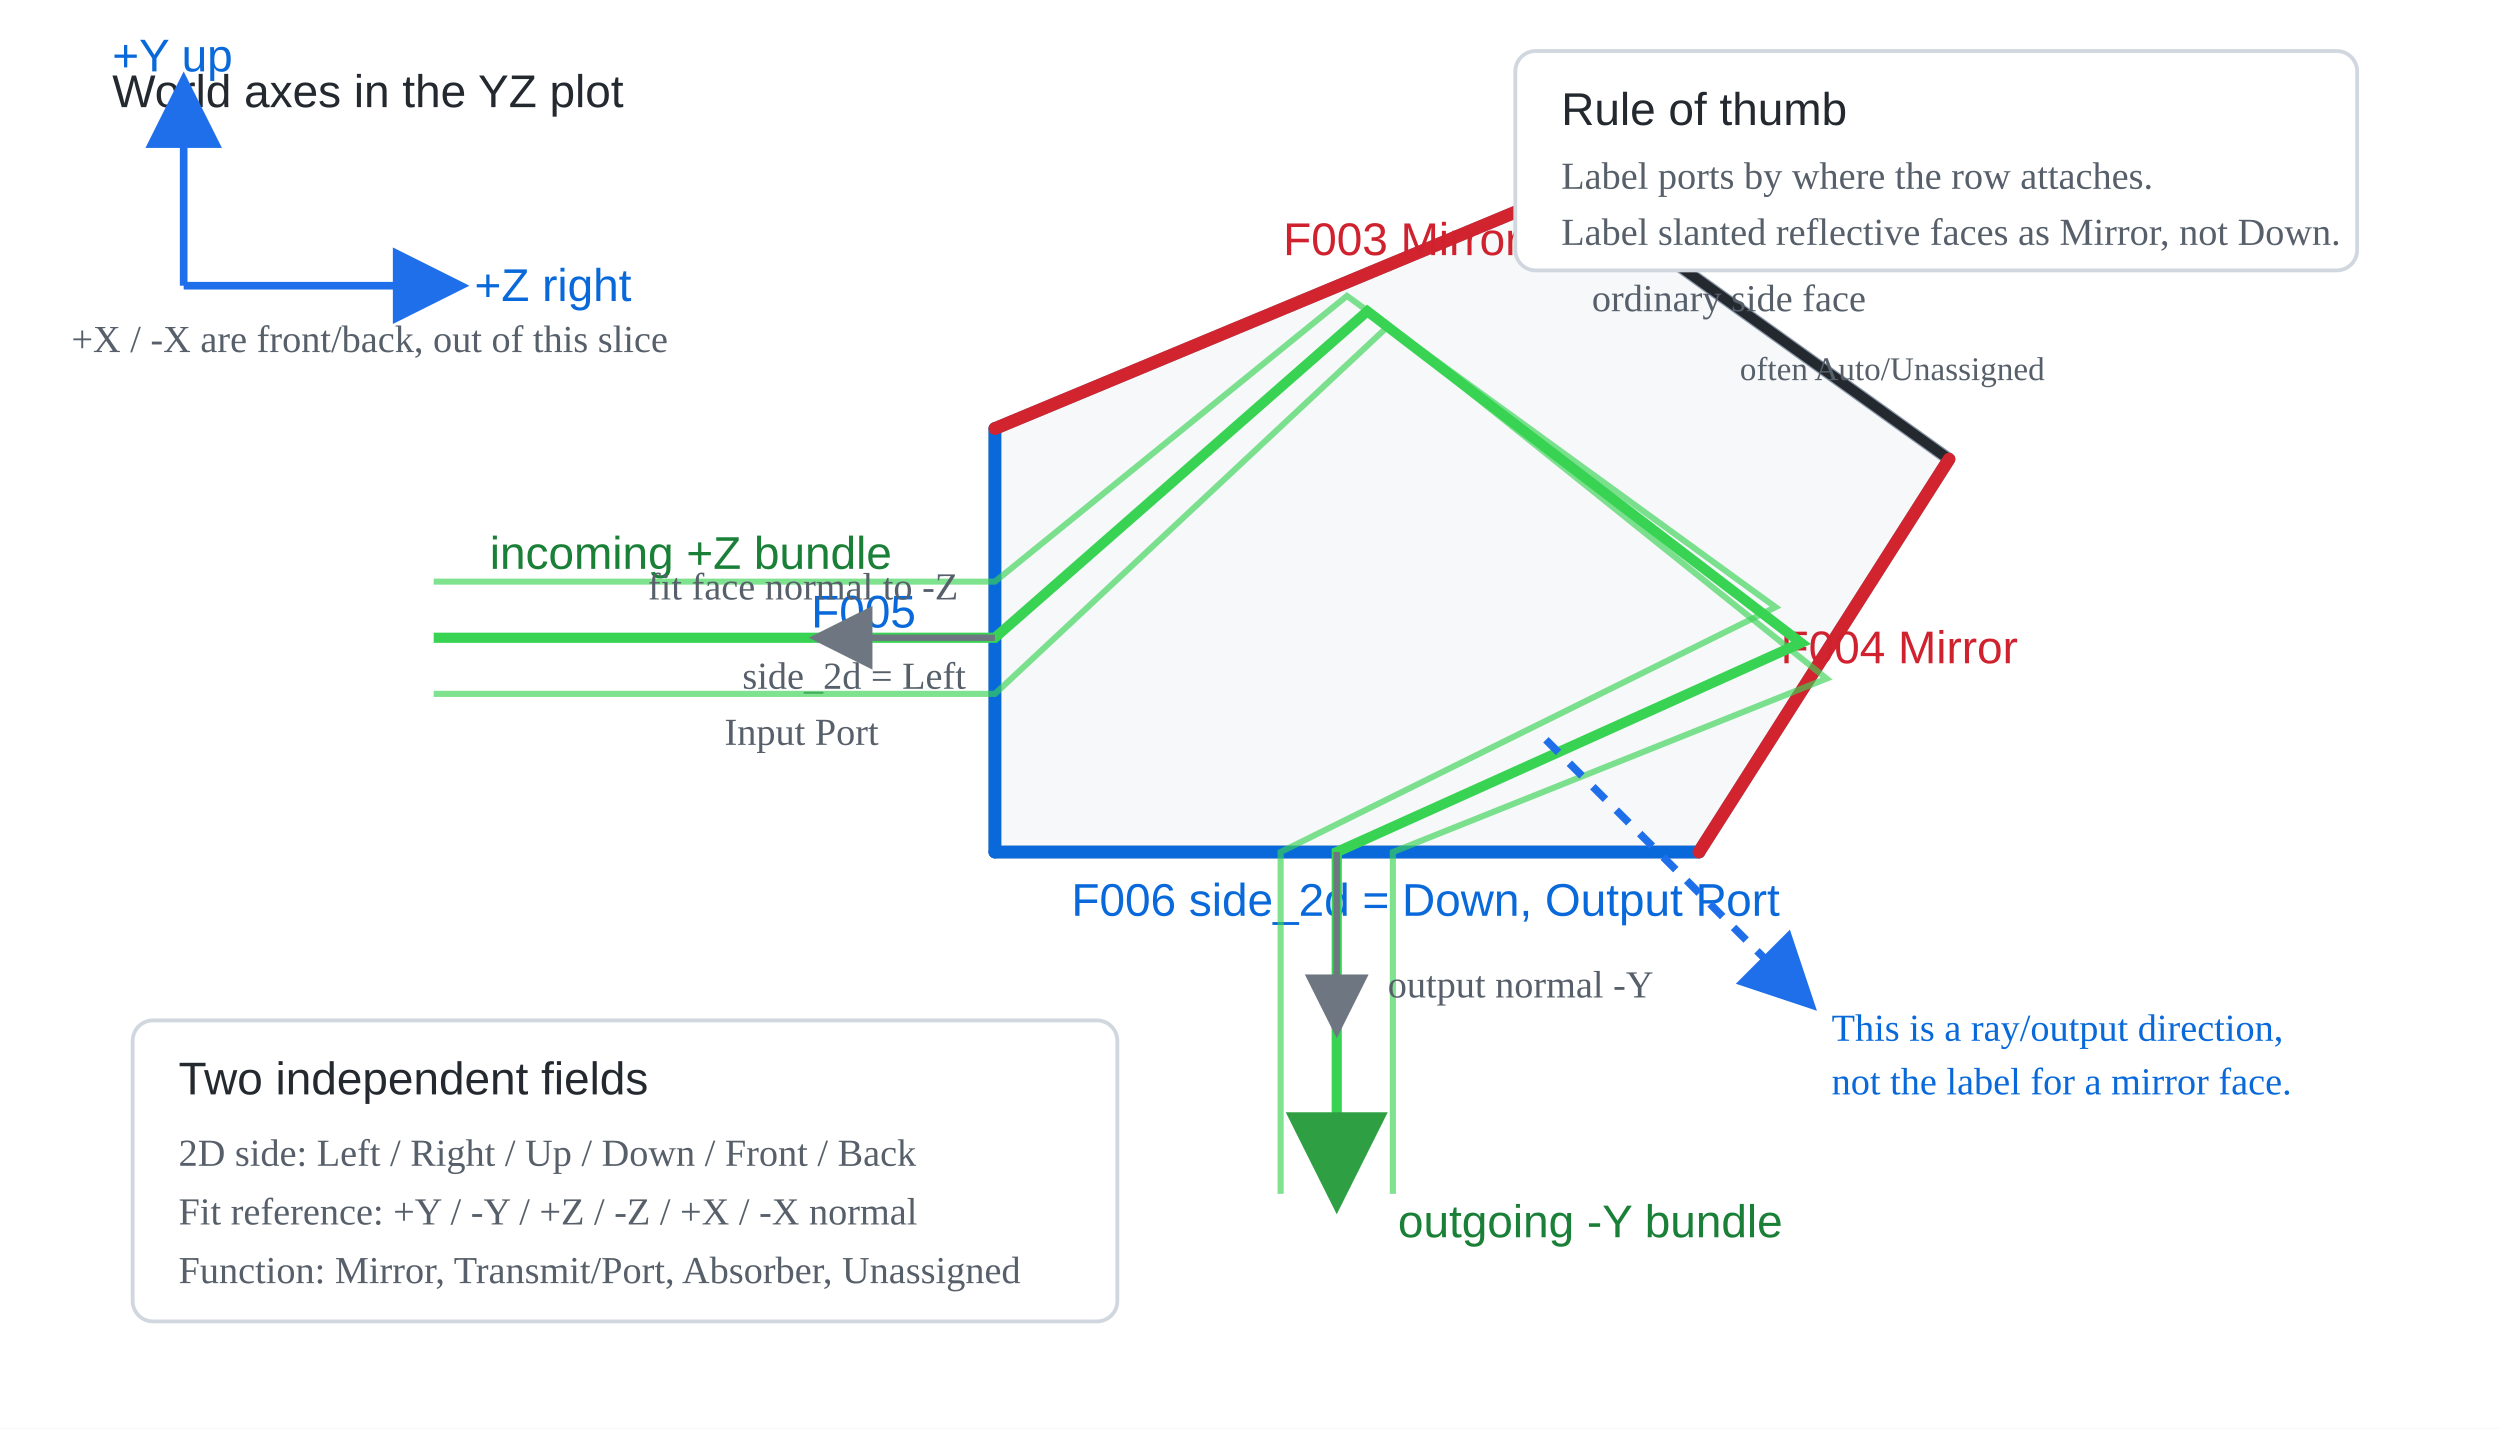
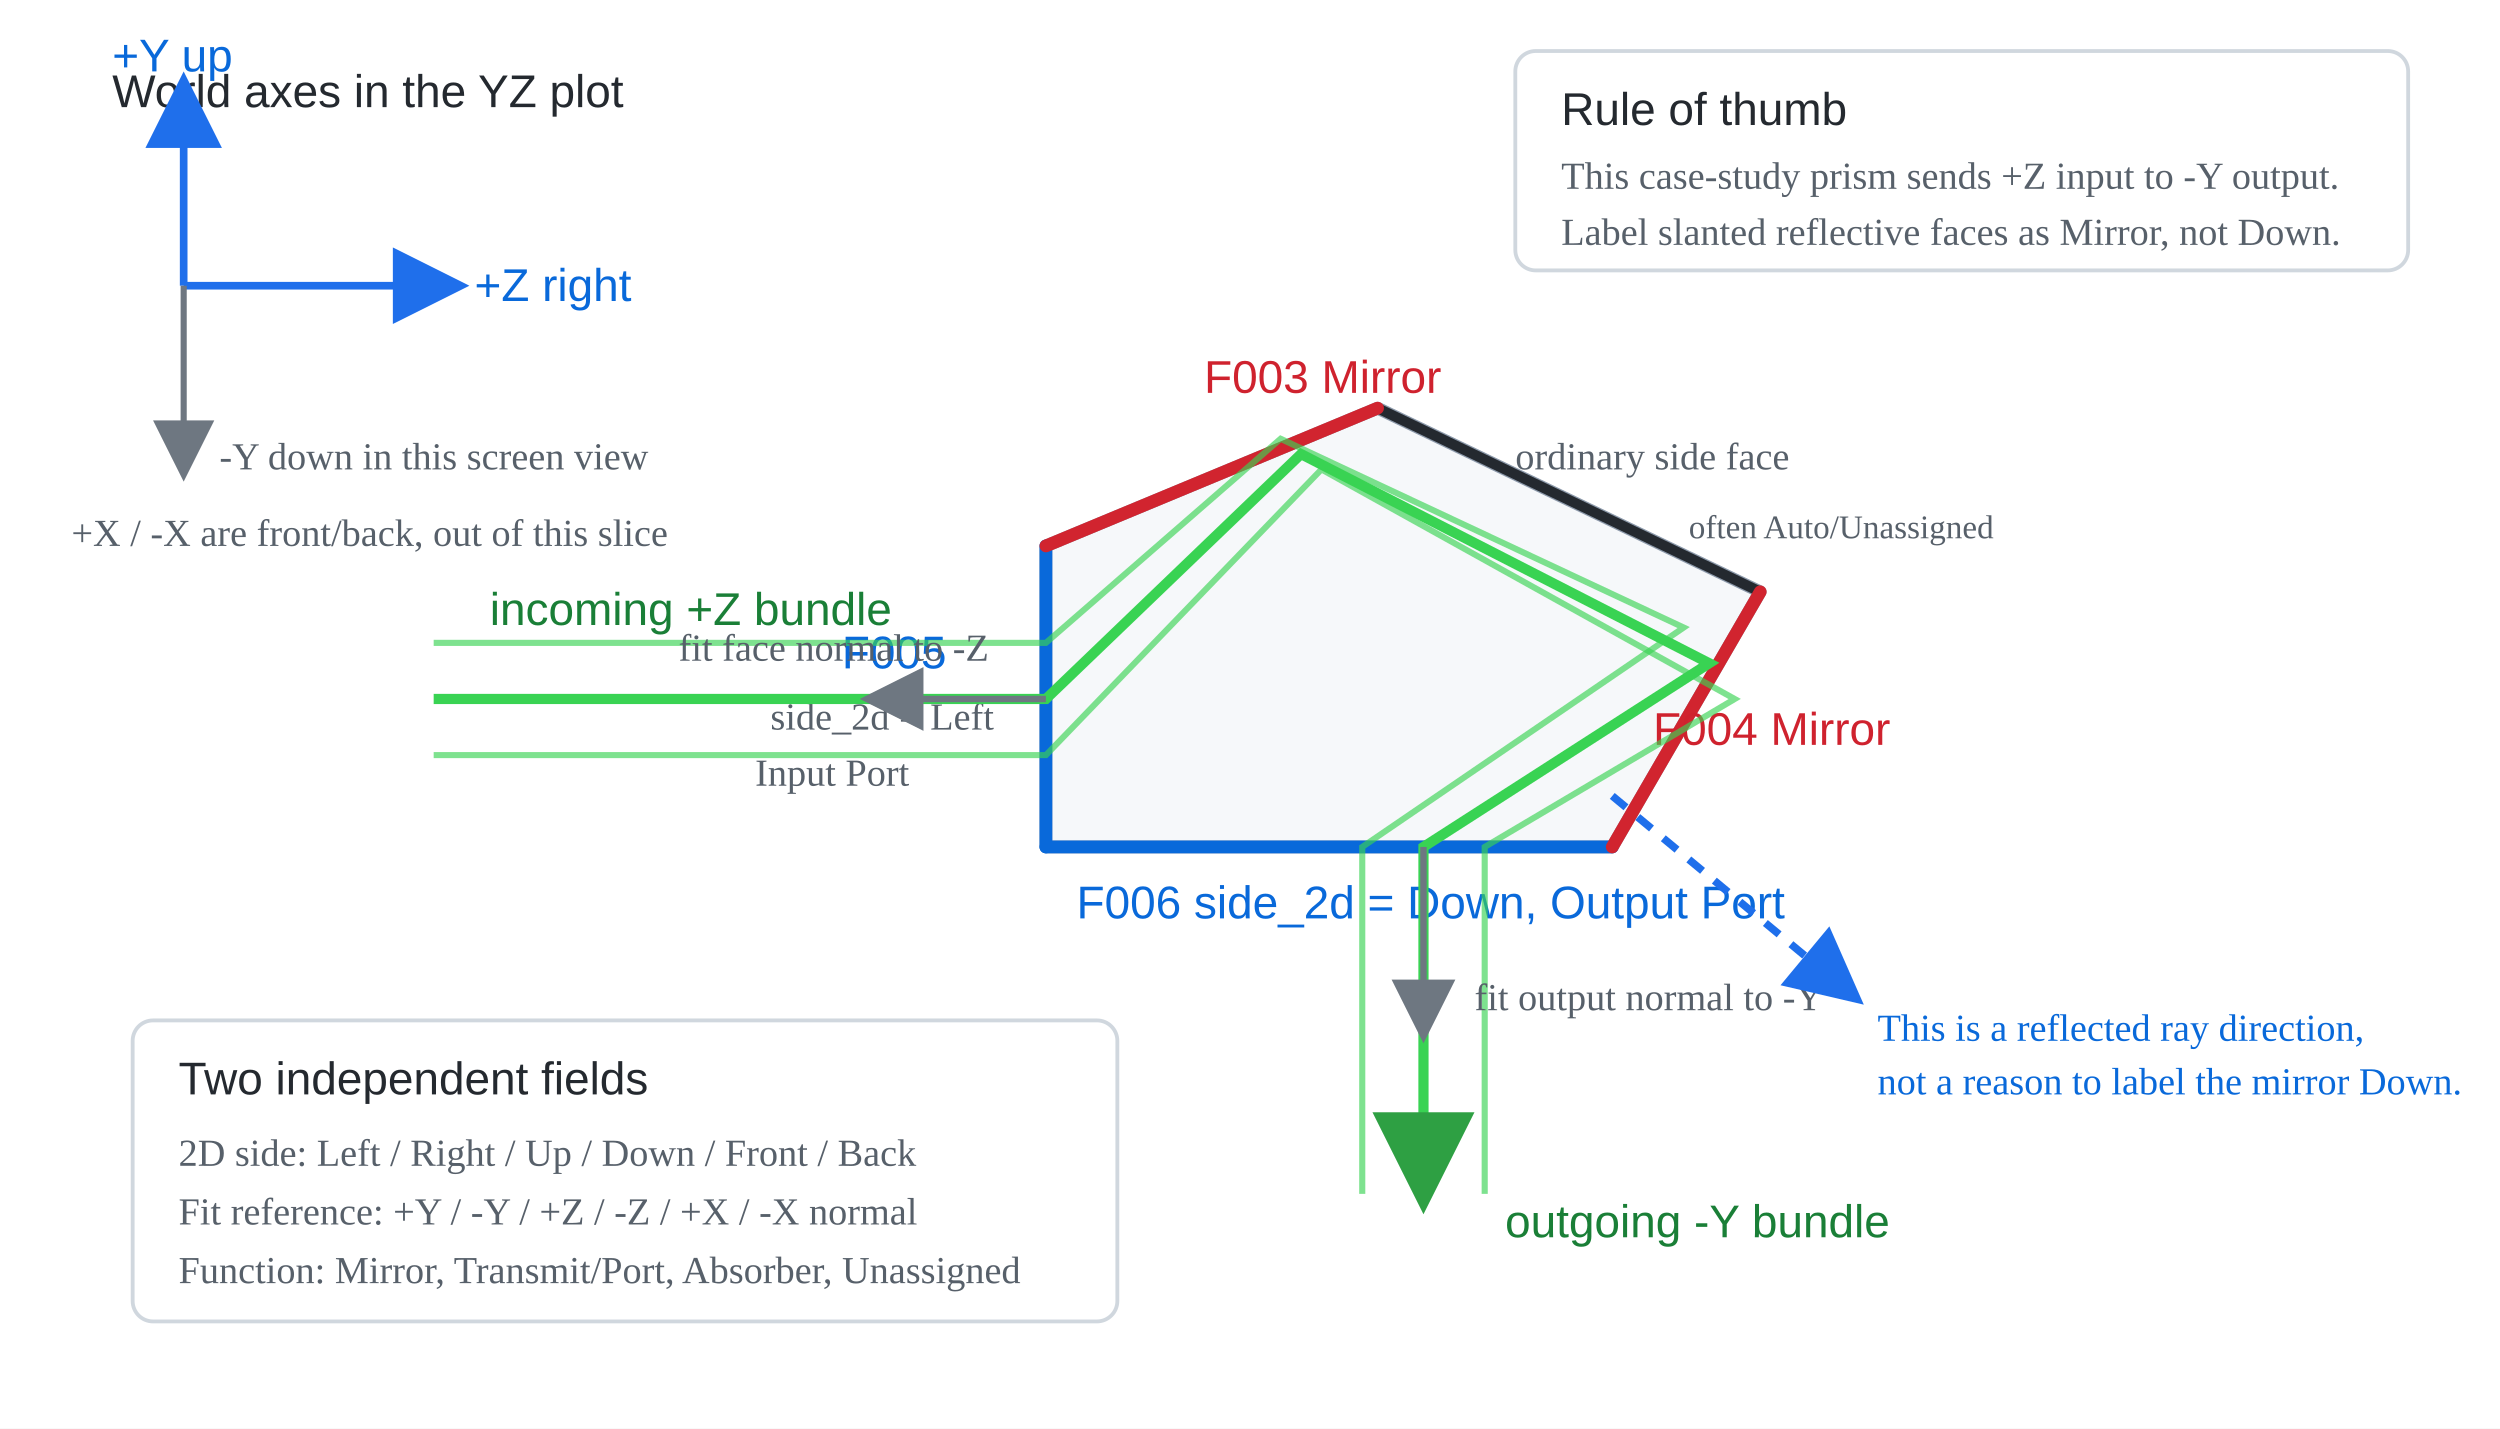
<svg xmlns="http://www.w3.org/2000/svg" width="980" height="560" viewBox="0 0 980 560" role="img" aria-labelledby="title desc">
  <defs>
    <marker id="arrow-blue" markerWidth="10" markerHeight="10" refX="8" refY="5" orient="auto" markerUnits="strokeWidth">
      <path d="M 0 0 L 10 5 L 0 10 z" fill="#1f6feb" />
    </marker>
    <marker id="arrow-green" markerWidth="10" markerHeight="10" refX="8" refY="5" orient="auto" markerUnits="strokeWidth">
      <path d="M 0 0 L 10 5 L 0 10 z" fill="#2ea043" />
    </marker>
    <marker id="arrow-gray" markerWidth="10" markerHeight="10" refX="8" refY="5" orient="auto" markerUnits="strokeWidth">
      <path d="M 0 0 L 10 5 L 0 10 z" fill="#6e7781" />
    </marker>
    <style>
      .axis { stroke: #1f6feb; stroke-width: 3; marker-end: url(#arrow-blue); }
+       .axis-muted { stroke: #6e7781; stroke-width: 2.4; marker-end: url(#arrow-gray); }
      .ray { stroke: #39d353; stroke-width: 4; fill: none; marker-end: url(#arrow-green); }
      .ray-thin { stroke: #39d353; stroke-width: 2.4; fill: none; opacity: 0.65; }
      .solid { fill: #f6f8fa; stroke: #8c99aa; stroke-width: 5; stroke-linejoin: round; }
      .face { stroke: #24292f; stroke-width: 4; stroke-linecap: round; }
      .mirror { stroke: #d1242f; stroke-width: 5; stroke-linecap: round; }
      .port { stroke: #0969da; stroke-width: 5; stroke-linecap: round; }
      .note-box { fill: #ffffff; stroke: #d0d7de; stroke-width: 1.5; rx: 8; }
      .label { font-family: Arial, Helvetica, sans-serif; fill: #24292f; font-size: 18px; }
      .small { font-size: 15px; fill: #57606a; }
      .tiny { font-size: 13px; fill: #57606a; }
      .blue { fill: #0969da; }
      .green { fill: #1a7f37; }
      .red { fill: #cf222e; }
      .gray { fill: #57606a; }
      .dash { stroke-dasharray: 7 6; }
    </style>
  </defs>
  <rect x="0" y="0" width="980" height="560" fill="#ffffff" />
  <text x="44" y="42" class="label">World axes in the YZ plot</text>
  <line x1="72" y1="112" x2="178" y2="112" class="axis" />
  <line x1="72" y1="112" x2="72" y2="34" class="axis" />
+   <line x1="72" y1="112" x2="72" y2="184" class="axis-muted" />
  <text x="186" y="118" class="label blue">+Z right</text>
  <text x="44" y="28" class="label blue">+Y up</text>
-   <text x="28" y="138" class="small">+X / -X are front/back, out of this slice</text>
-   <polygon class="solid" points="390,168 616,74 764,180 666,334 390,334" />
-   <line x1="390" y1="168" x2="390" y2="334" class="port" />
-   <line x1="390" y1="334" x2="666" y2="334" class="port" />
-   <line x1="616" y1="74" x2="764" y2="180" class="face" />
-   <line x1="390" y1="168" x2="616" y2="74" class="mirror" />
-   <line x1="764" y1="180" x2="666" y2="334" class="mirror" />
-   <text x="318" y="246" class="label blue">F005</text>
-   <text x="291" y="270" class="small">side_2d = Left</text>
-   <text x="284" y="292" class="small">Input Port</text>
-   <text x="420" y="359" class="label blue">F006 side_2d = Down, Output Port</text>
-   <text x="503" y="100" class="label red">F003 Mirror</text>
-   <text x="698" y="260" class="label red">F004 Mirror</text>
-   <text x="624" y="122" class="small gray">ordinary side face</text>
-   <text x="682" y="149" class="tiny gray">often Auto/Unassigned</text>
-   <path d="M 170 250 L 390 250 L 536 122 L 706 252 L 524 334 L 524 468" class="ray" />
-   <path d="M 170 228 L 390 228 L 528 116 L 696 238 L 502 334 L 502 468" class="ray-thin" />
-   <path d="M 170 272 L 390 272 L 544 128 L 716 266 L 546 334 L 546 468" class="ray-thin" />
-   <text x="192" y="223" class="label green">incoming +Z bundle</text>
-   <text x="548" y="485" class="label green">outgoing -Y bundle</text>
-   <line x1="390" y1="250" x2="322" y2="250" stroke="#6e7781" stroke-width="2.5" marker-end="url(#arrow-gray)" />
-   <text x="254" y="235" class="small">fit face normal to -Z</text>
-   <line x1="524" y1="334" x2="524" y2="402" stroke="#6e7781" stroke-width="2.5" marker-end="url(#arrow-gray)" />
-   <text x="544" y="391" class="small">output normal -Y</text>
-   <line x1="606" y1="290" x2="708" y2="392" class="axis dash" marker-end="url(#arrow-blue)" />
-   <text x="718" y="408" class="small blue">This is a ray/output direction,</text>
-   <text x="718" y="429" class="small blue">not the label for a mirror face.</text>
+   <text x="86" y="184" class="small gray">-Y down in this screen view</text>
+   <text x="28" y="214" class="small">+X / -X are front/back, out of this slice</text>
+   <polygon class="solid" points="410,214 540,160 690,232 632,332 410,332" />
+   <line x1="410" y1="214" x2="410" y2="332" class="port" />
+   <line x1="410" y1="332" x2="632" y2="332" class="port" />
+   <line x1="540" y1="160" x2="690" y2="232" class="face" />
+   <line x1="410" y1="214" x2="540" y2="160" class="mirror" />
+   <line x1="690" y1="232" x2="632" y2="332" class="mirror" />
+   <text x="330" y="262" class="label blue">F005</text>
+   <text x="302" y="286" class="small">side_2d = Left</text>
+   <text x="296" y="308" class="small">Input Port</text>
+   <text x="422" y="360" class="label blue">F006 side_2d = Down, Output Port</text>
+   <text x="472" y="154" class="label red">F003 Mirror</text>
+   <text x="648" y="292" class="label red">F004 Mirror</text>
+   <text x="594" y="184" class="small gray">ordinary side face</text>
+   <text x="662" y="211" class="tiny gray">often Auto/Unassigned</text>
+   <path d="M 170 274 L 410 274 L 510 178 L 670 260 L 558 332 L 558 468" class="ray" />
+   <path d="M 170 252 L 410 252 L 502 172 L 660 246 L 534 332 L 534 468" class="ray-thin" />
+   <path d="M 170 296 L 410 296 L 518 184 L 680 274 L 582 332 L 582 468" class="ray-thin" />
+   <text x="192" y="245" class="label green">incoming +Z bundle</text>
+   <text x="590" y="485" class="label green">outgoing -Y bundle</text>
+   <line x1="410" y1="274" x2="342" y2="274" stroke="#6e7781" stroke-width="2.5" marker-end="url(#arrow-gray)" />
+   <text x="266" y="259" class="small">fit face normal to -Z</text>
+   <line x1="558" y1="332" x2="558" y2="404" stroke="#6e7781" stroke-width="2.5" marker-end="url(#arrow-gray)" />
+   <text x="578" y="396" class="small">fit output normal to -Y</text>
+   <line x1="632" y1="312" x2="726" y2="390" class="axis dash" marker-end="url(#arrow-blue)" />
+   <text x="736" y="408" class="small blue">This is a reflected ray direction,</text>
+   <text x="736" y="429" class="small blue">not a reason to label the mirror Down.</text>
  <rect x="52" y="400" width="386" height="118" class="note-box" />
  <text x="70" y="429" class="label">Two independent fields</text>
  <text x="70" y="457" class="small">2D side: Left / Right / Up / Down / Front / Back</text>
  <text x="70" y="480" class="small">Fit reference: +Y / -Y / +Z / -Z / +X / -X normal</text>
  <text x="70" y="503" class="small">Function: Mirror, Transmit/Port, Absorber, Unassigned</text>
-   <rect x="594" y="20" width="330" height="86" class="note-box" />
+   <rect x="594" y="20" width="350" height="86" class="note-box" />
  <text x="612" y="49" class="label">Rule of thumb</text>
-   <text x="612" y="74" class="small">Label ports by where the row attaches.</text>
+   <text x="612" y="74" class="small">This case-study prism sends +Z input to -Y output.</text>
  <text x="612" y="96" class="small">Label slanted reflective faces as Mirror, not Down.</text>
</svg>
